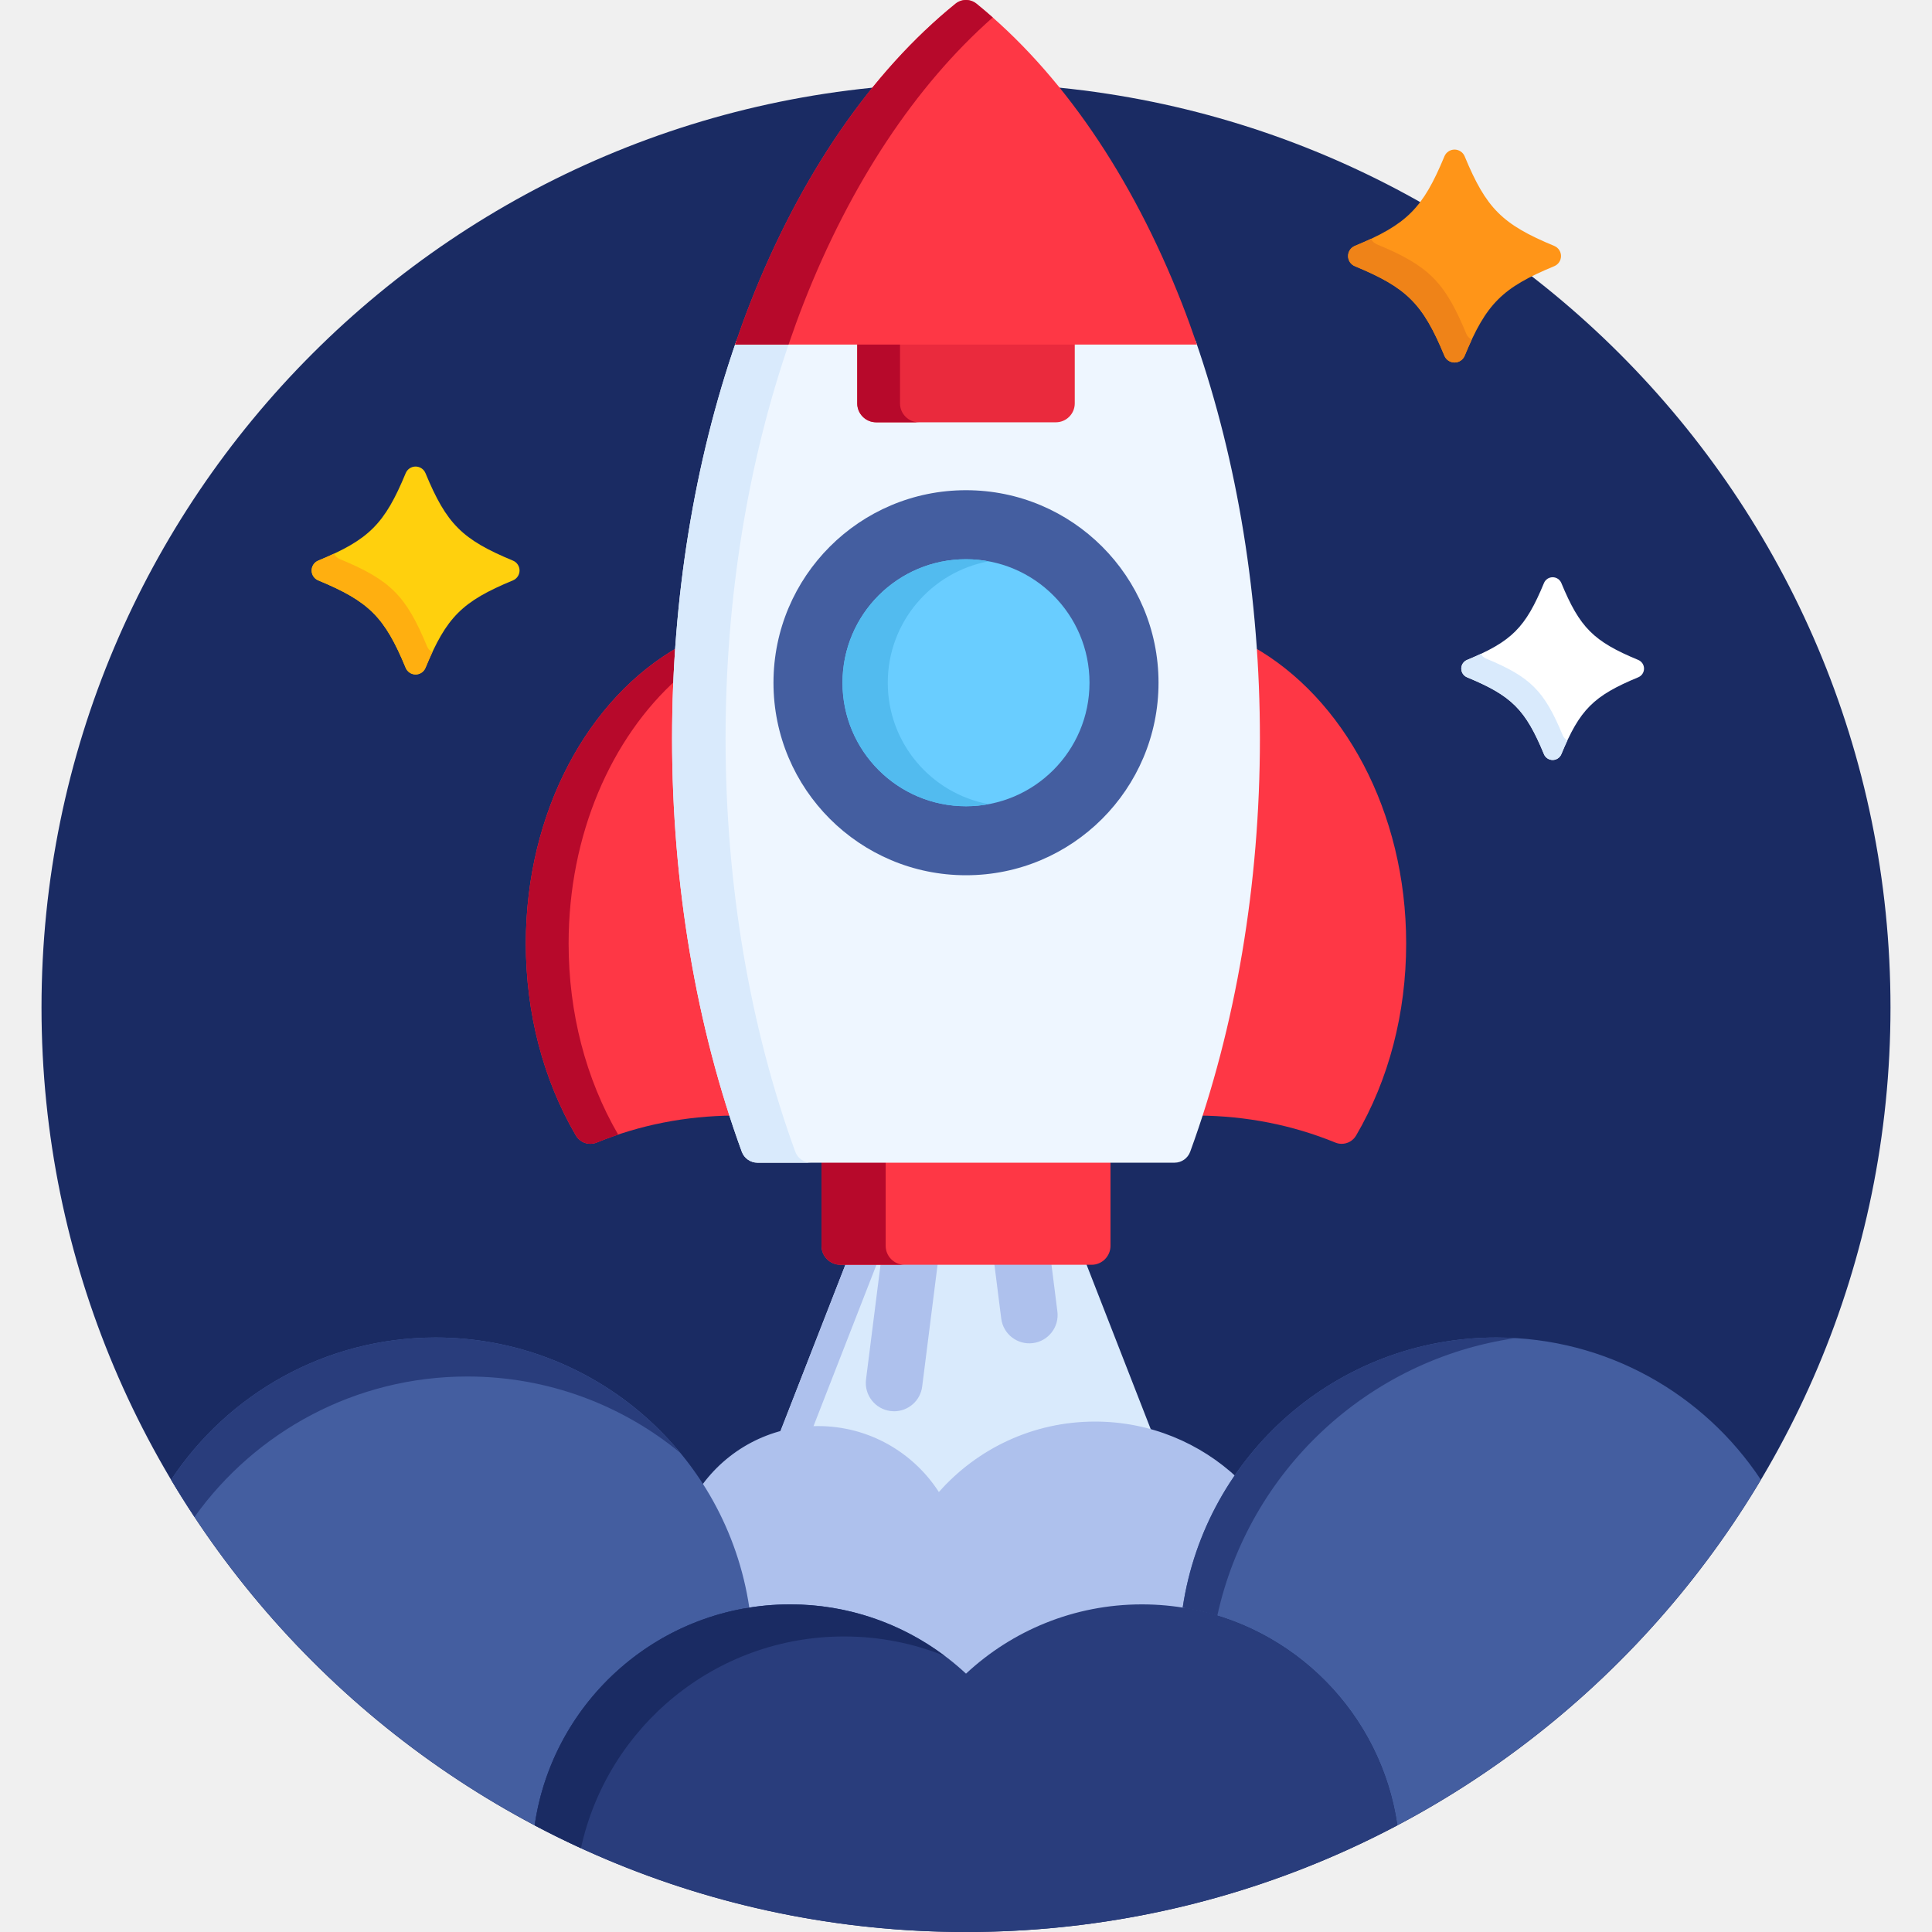
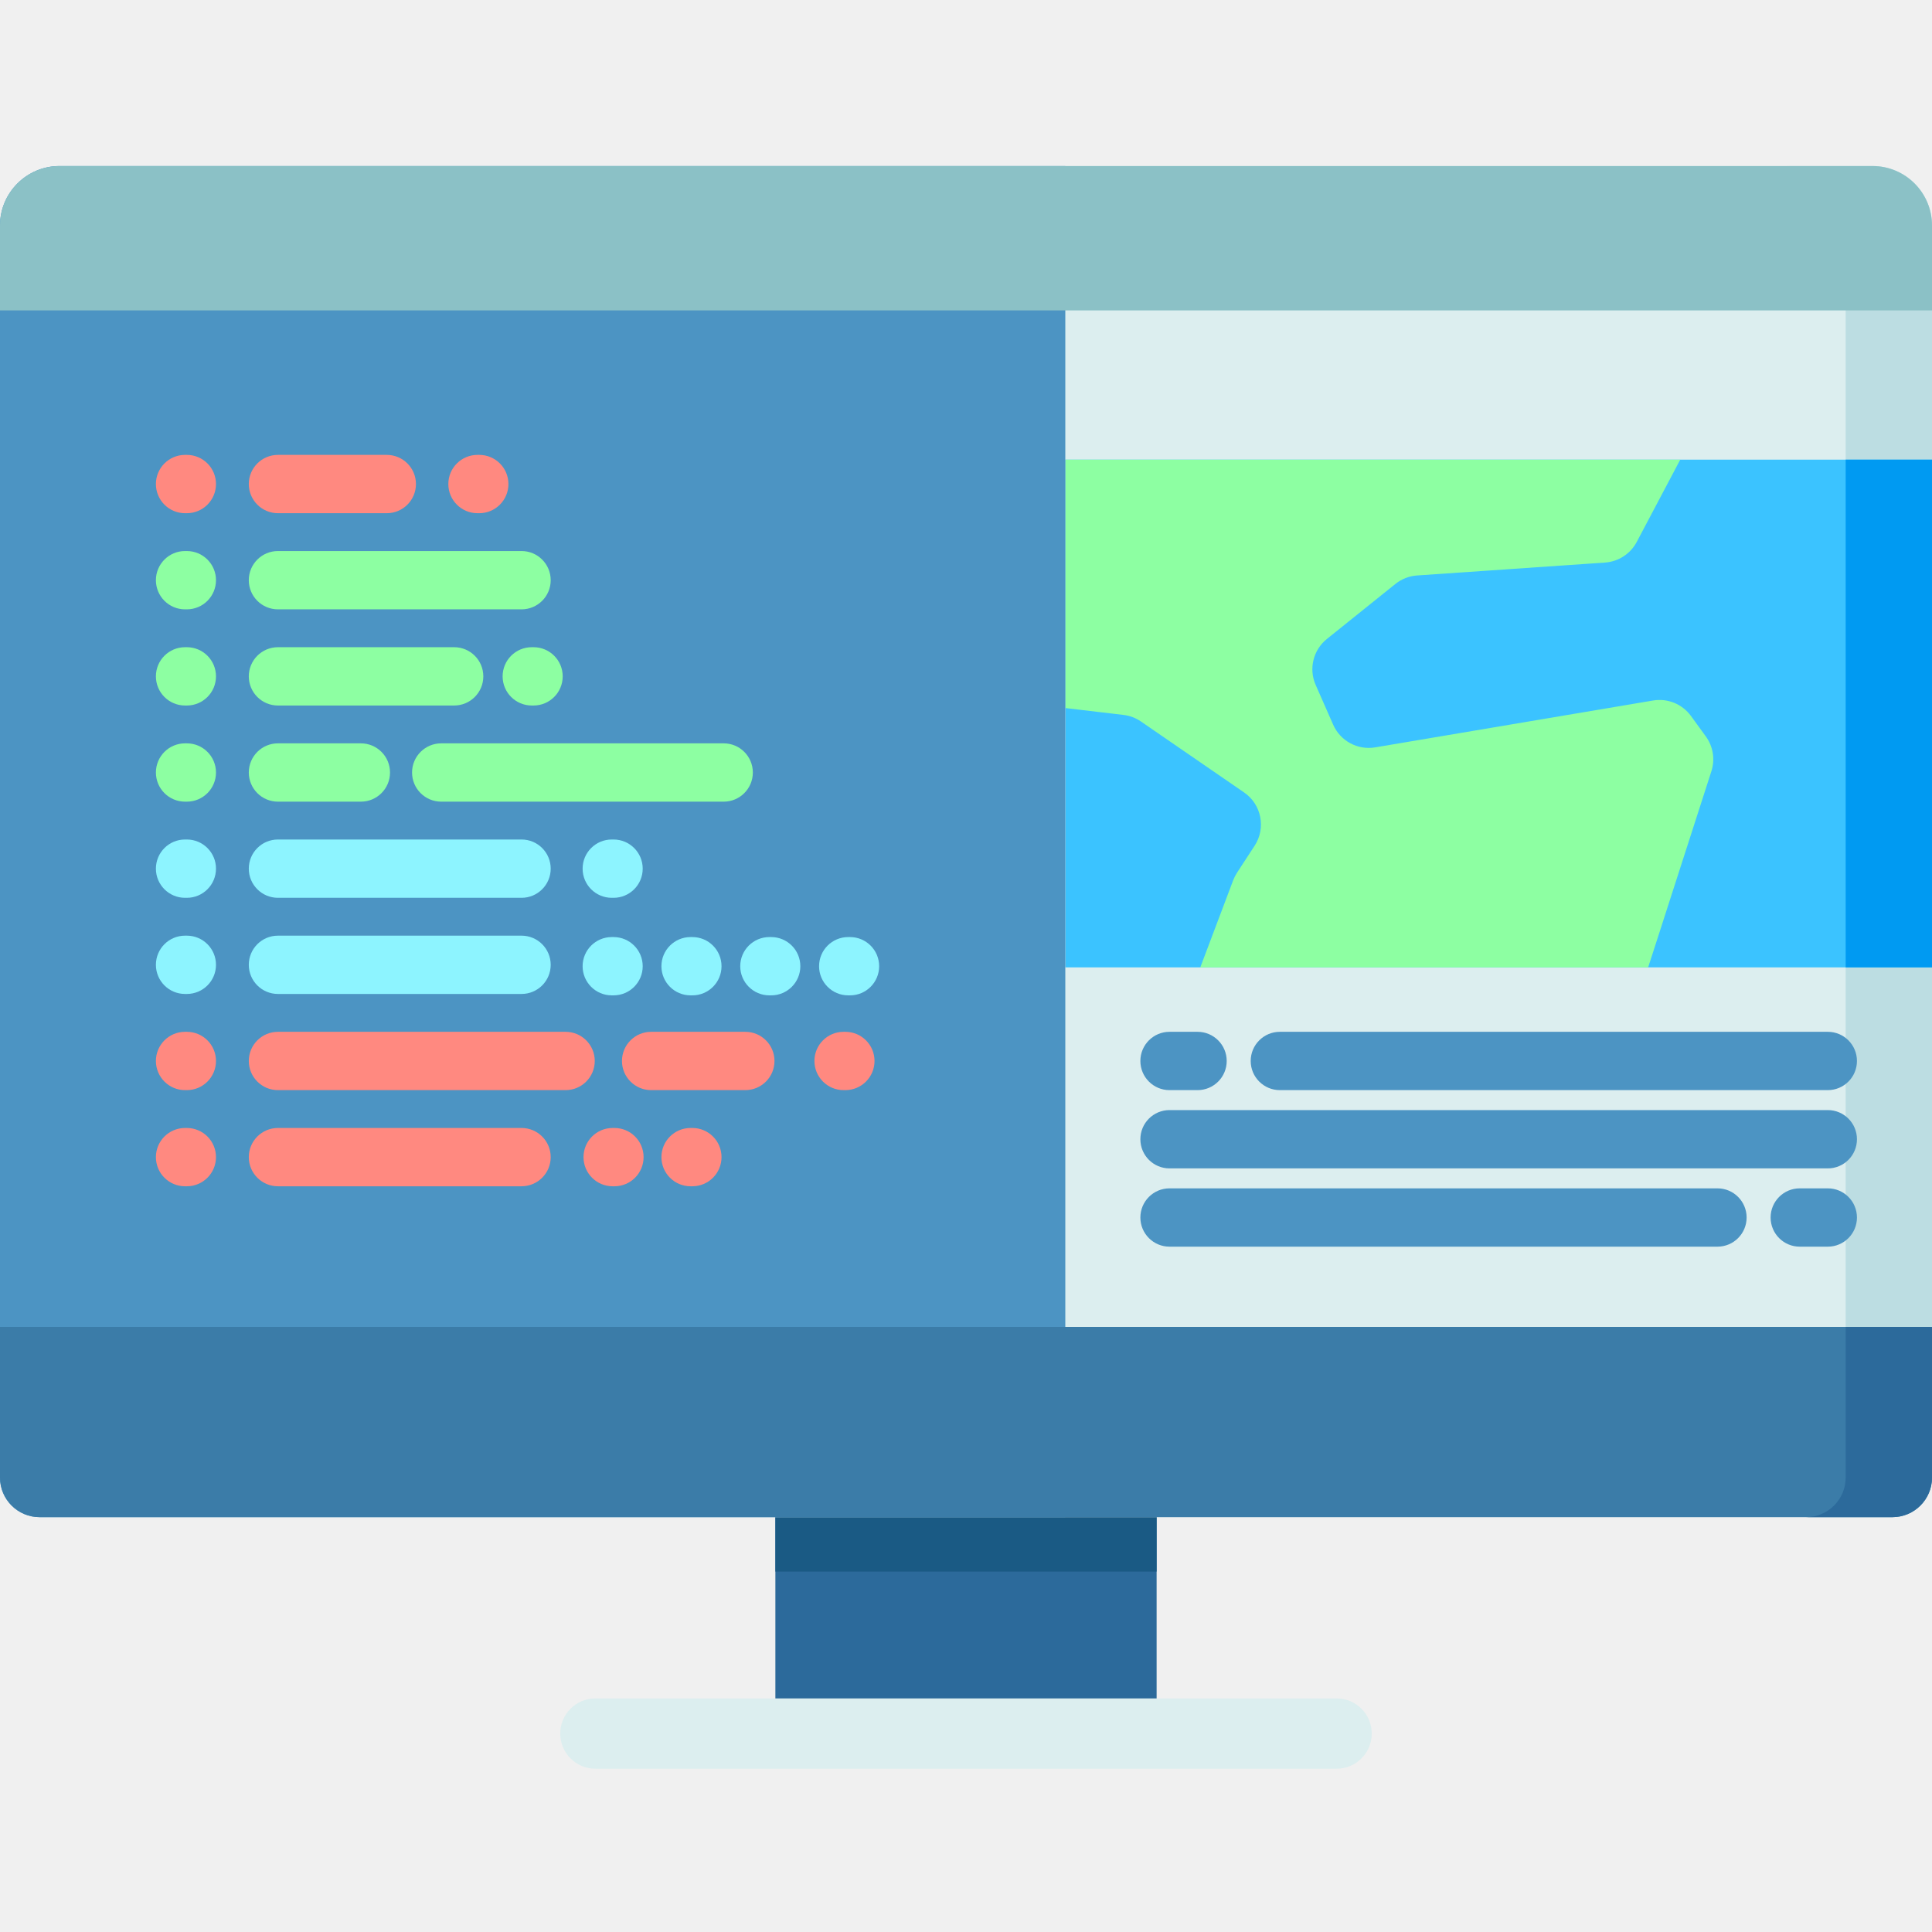
- <svg xmlns="http://www.w3.org/2000/svg" version="1.1" id="Capa_1" x="0px" y="0px" viewBox="0 0 512 512" style="enable-background:new 0 0 512 512;" xml:space="preserve">
-   <circle style="fill:#1A2B63;" cx="256" cy="267" r="245" />
-   <path style="fill:#D9EAFC;" d="M216.796,378.925c12.65,0,24.304,6.362,31.175,17.02c0.169,0.263,0.453,0.432,0.765,0.455  c0.025,0.002,0.051,0.003,0.076,0.003c0.286,0,0.559-0.122,0.749-0.338c10.3-11.651,25.108-18.333,40.627-18.333  c5.288,0,10.396,0.774,15.231,2.193l-17.846-45.745h-63.146l-18.041,46.244C209.691,379.454,213.182,378.925,216.796,378.925z" />
-   <g>
-     <path style="fill:#AEC1ED;" d="M232.659,334.179h-8.232l-18.041,46.244c2.808-0.823,5.756-1.306,8.794-1.44L232.659,334.179z" />
-     <path style="fill:#AEC1ED;" d="M197.586,426.192c0.04,0.264,0.183,0.501,0.398,0.659c0.172,0.127,0.38,0.194,0.591,0.194   c0.052,0,0.105-0.004,0.157-0.012c3.57-0.568,7.155-0.856,10.655-0.856c17.099,0,33.41,6.425,45.931,18.091   c0.192,0.179,0.437,0.268,0.682,0.268c0.245,0,0.49-0.089,0.682-0.268c12.52-11.666,28.832-18.091,45.931-18.091   c3.499,0,7.085,0.288,10.655,0.856c0.053,0.008,0.105,0.012,0.157,0.012c0.211,0,0.419-0.067,0.591-0.194   c0.215-0.158,0.358-0.395,0.398-0.659c1.848-12.438,6.529-24.218,13.552-34.499c-9.878-9.272-23.159-14.962-37.778-14.962   c-16.477,0-31.259,7.226-41.376,18.671c-6.776-10.511-18.578-17.478-32.015-17.478c-12.889,0-24.273,6.411-31.162,16.212   C191.765,403.825,195.883,414.727,197.586,426.192z" />
+ <svg xmlns="http://www.w3.org/2000/svg" height="512pt" viewBox="0 -44 512 512" width="512pt">
+   <path d="m205.484 355.094h101.031v55.863h-101.031zm0 0" fill="#2c6a9b" />
+   <path d="m205.488 355.094h101.023v17.387h-101.023zm0 0" fill="#1a5a84" />
+   <path d="m354.215 424.727h-196.43c-5.145 0-9.316-4.172-9.316-9.316 0-5.145 4.172-9.312 9.316-9.312h196.43c5.145 0 9.312 4.168 9.312 9.312 0 5.145-4.168 9.316-9.312 9.316zm0 0" fill="#dceeef" />
+   <path d="m512 15.762v331.793c0 5.809-4.707 10.508-10.52 10.508h-490.961c-5.812 0-10.52-4.699-10.52-10.508v-331.793c0-8.703 7.066-15.762 15.773-15.762h480.453c8.715 0 15.773 7.059 15.773 15.762zm0 0" fill="#dceeef" />
+   <path d="m512 15.762v331.789c0 5.816-4.707 10.512-10.512 10.512h-22.875c5.805 0 10.512-4.695 10.512-10.512v-331.789c0-8.699-7.059-15.758-15.77-15.758h22.875c8.711 0 15.77 7.059 15.77 15.758zm0 0" fill="#bcdde2" />
+   <path d="m282.32 77.812h229.68v134.551h-229.68zm0 0" fill="#3bc3ff" />
+   <path d="m489.125 77.812h22.875v134.551h-22.875zm0 0" fill="#009af2" />
+   <path d="m452.062 151.16c1.938 2.66 2.484 6.086 1.477 9.219l-14.188 44.02-2.574 7.965h-118.688l8.719-23.09c.266-.695.602-1.363 1.008-1.988l4.676-7.164c3.055-4.684 1.812-10.945-2.793-14.113l-27.336-18.805c-1.375-.945-2.965-1.543-4.625-1.742l-15.418-1.82v-65.832h162.965l-11.535 21.812c-1.668 3.148-4.844 5.215-8.402 5.461l-49.809 3.422c-2.098.145-4.102.93-5.742 2.246l-18.152 14.578c-3.637 2.918-4.859 7.914-2.98 12.184l4.641 10.539c1.898 4.316 6.492 6.793 11.141 6.008l73.633-12.418c3.852-.652 7.742.938 10.043 4.098zm0 0" fill="#8dffa2" />
+   <path d="m282.32 0v358.062h-271.801c-5.812 0-10.52-4.699-10.52-10.508v-331.793c0-8.703 7.066-15.762 15.773-15.762zm0 0" fill="#4c94c3" />
+   <path d="m512 15.762v22.5h-512v-22.5c0-8.703 7.066-15.762 15.773-15.762h480.453c8.715 0 15.773 7.059 15.773 15.762zm0 0" fill="#8bc1c6" />
+   <path d="m512 307.648v39.902c0 5.816-4.707 10.512-10.512 10.512h-490.977c-5.805 0-10.512-4.695-10.512-10.512v-39.902zm0 0" fill="#3b7ca8" />
+   <path d="m512 307.648v39.902c0 5.816-4.707 10.512-10.512 10.512h-22.875c5.805 0 10.512-4.695 10.512-10.512v-39.902zm0 0" fill="#2c6a9b" />
+   <path d="m49.512 92.004h-.473c-4.266 0-7.723-3.461-7.723-7.727s3.457-7.727 7.723-7.727h.473c4.27 0 7.727 3.461 7.727 7.727s-3.457 7.727-7.727 7.727zm0 0" fill="#ff8980" />
+   <path d="m102.504 92.004h-28.848c-4.266 0-7.723-3.461-7.723-7.727s3.457-7.727 7.723-7.727h28.848c4.266 0 7.727 3.461 7.727 7.727s-3.461 7.727-7.727 7.727zm0 0" fill="#ff8980" />
+   <g fill="#8dffa2">
+     <path d="m49.512 117.484h-.473c-4.266 0-7.723-3.457-7.723-7.727 0-4.266 3.457-7.727 7.723-7.727h.473c4.27 0 7.727 3.461 7.727 7.727 0 4.27-3.457 7.727-7.727 7.727zm0 0" />
+     <path d="m138.215 117.484h-64.559c-4.266 0-7.723-3.457-7.723-7.727 0-4.266 3.457-7.727 7.723-7.727h64.559c4.27 0 7.727 3.461 7.727 7.727 0 4.27-3.457 7.727-7.727 7.727zm0 0" />
+     <path d="m49.512 142.969h-.473c-4.266 0-7.723-3.461-7.723-7.727 0-4.27 3.457-7.727 7.723-7.727h.473c4.27 0 7.727 3.457 7.727 7.727 0 4.266-3.457 7.727-7.727 7.727zm0 0" />
+     <path d="m120.359 142.969h-46.703c-4.266 0-7.723-3.461-7.723-7.727 0-4.27 3.457-7.727 7.723-7.727h46.703c4.27 0 7.727 3.457 7.727 7.727 0 4.266-3.457 7.727-7.727 7.727zm0 0" />
+     <path d="m49.512 168.449h-.473c-4.266 0-7.723-3.461-7.723-7.727s3.457-7.727 7.723-7.727h.473c4.27 0 7.727 3.461 7.727 7.727s-3.457 7.727-7.727 7.727zm0 0" />
+     <path d="m191.785 168.449h-74.859c-4.27 0-7.727-3.461-7.727-7.727s3.461-7.727 7.727-7.727h74.859c4.27 0 7.727 3.461 7.727 7.727s-3.457 7.727-7.727 7.727zm0 0" />
+     <path d="m95.637 168.449h-21.98c-4.266 0-7.723-3.461-7.723-7.727s3.457-7.727 7.723-7.727h21.98c4.266 0 7.723 3.461 7.723 7.727s-3.457 7.727-7.723 7.727zm0 0" />
  </g>
-   <path style="fill:#445EA0;" d="M198.576,426.045c-6.018-40.51-40.935-71.591-83.119-71.591c-29.285,0-55.061,14.984-70.105,37.697  c23.034,38.687,56.425,70.475,96.344,91.571C145.965,454.156,169.144,430.721,198.576,426.045z" />
-   <path style="fill:#293D7C;" d="M123.849,364.787c21.432,0,41.078,7.602,56.425,20.237c-15.413-18.665-38.719-30.57-64.817-30.57  c-29.285,0-55.061,14.984-70.105,37.697c1.987,3.337,4.057,6.62,6.196,9.852C67.667,379.477,94.036,364.787,123.849,364.787z" />
-   <path style="fill:#445EA0;" d="M396.543,354.454c-42.184,0-77.101,31.082-83.119,71.591c29.432,4.676,52.611,28.111,56.88,57.677  c39.918-21.096,73.31-52.885,96.344-91.571C451.604,369.438,425.828,354.454,396.543,354.454z" />
-   <g>
-     <path style="fill:#293D7C;" d="M401.627,354.61c-1.682-0.1-3.376-0.156-5.084-0.156c-42.184,0-77.101,31.082-83.119,71.591   c3.136,0.498,6.196,1.222,9.174,2.131C330.96,389.897,362.404,360.256,401.627,354.61z" />
-     <path style="fill:#293D7C;" d="M302.612,425.177c-18.016,0-34.395,6.976-46.612,18.359c-12.217-11.384-28.596-18.359-46.612-18.359   c-34.435,0-62.92,25.446-67.695,58.558C175.821,501.772,214.713,512,256,512s80.179-10.228,114.307-28.265   C365.532,450.623,337.047,425.177,302.612,425.177z" />
-   </g>
-   <path style="fill:#1A2B63;" d="M223.686,433.681c9.435,0,18.439,1.835,26.68,5.162c-11.423-8.569-25.6-13.666-40.979-13.666  c-34.435,0-62.92,25.446-67.695,58.558c4.023,2.126,8.114,4.14,12.265,6.044C160.964,457.704,189.508,433.681,223.686,433.681z" />
-   <g>
-     <path style="fill:#AEC1ED;" d="M278.528,334.179h-15.119l1.929,15.261c0.519,4.11,4.277,7.017,8.381,6.5   c4.109-0.52,7.02-4.272,6.5-8.381L278.528,334.179z" />
-     <path style="fill:#AEC1ED;" d="M233.472,334.179l-3.966,31.38c-0.519,4.109,2.391,7.862,6.501,8.381   c0.319,0.04,0.636,0.06,0.95,0.06c3.723-0.001,6.953-2.771,7.432-6.561l4.204-33.261h-15.121V334.179z" />
-   </g>
-   <path style="fill:#FE3745;" d="M179.108,195.717c0-8.155,0.306-16.288,0.878-24.362c-24.06,13.549-40.636,43.733-40.636,78.678  c0,18.456,4.589,36.057,13.27,50.9c0.815,1.394,2.29,2.191,3.822,2.191c0.56,0,1.127-0.106,1.672-0.329  c11.409-4.664,23.601-7.06,36.244-7.16C184.375,264.907,179.108,230.591,179.108,195.717z" />
-   <path style="fill:#B7092B;" d="M150.689,250.033c0-28.863,11.315-54.467,28.808-70.143c0.134-2.851,0.289-5.697,0.49-8.535  c-24.06,13.549-40.636,43.733-40.636,78.678c0,18.456,4.589,36.057,13.27,50.9c0.815,1.394,2.29,2.191,3.822,2.191  c0.56,0,1.127-0.106,1.672-0.329c1.88-0.769,3.79-1.453,5.711-2.098C155.233,285.903,150.689,268.392,150.689,250.033z" />
-   <g>
-     <path style="fill:#FE3745;" d="M332.013,171.355c0.572,8.075,0.878,16.208,0.878,24.362c0,34.873-5.267,69.189-15.251,99.918   c12.644,0.1,24.835,2.496,36.244,7.16c0.545,0.223,1.113,0.329,1.672,0.329c1.533,0,3.007-0.798,3.822-2.191   c8.682-14.843,13.27-32.444,13.27-50.9C372.649,215.088,356.073,184.904,332.013,171.355z" />
-     <path style="fill:#FE3745;" d="M217.708,307.125v23.054c0,2.75,2.25,5,5,5h66.583c2.75,0,5-2.25,5-5v-23.054H217.708z" />
-   </g>
-   <path style="fill:#B7092B;" d="M234.715,330.179v-23.054h-17.007v23.054c0,2.75,2.25,5,5,5h17.007  C236.965,335.179,234.715,332.929,234.715,330.179z" />
-   <path style="fill:#EEF6FF;" d="M316.854,90.318H195.145c-11.154,32.153-17.037,68.343-17.037,105.399  c0,38.522,6.389,76.387,18.475,109.5c0.638,1.746,2.298,2.908,4.157,2.908h110.519c1.859,0,3.52-1.162,4.157-2.908  c12.086-33.113,18.475-70.978,18.475-109.5C333.892,158.661,328.009,122.472,316.854,90.318z" />
-   <path style="fill:#D9EAFC;" d="M210.756,305.217c-12.087-33.113-18.475-70.978-18.475-109.5c0-37.056,5.883-73.246,17.037-105.399  h-14.172c-11.154,32.153-17.037,68.343-17.037,105.399c0,38.522,6.389,76.387,18.475,109.5c0.638,1.746,2.298,2.908,4.157,2.908  h14.172C213.054,308.125,211.394,306.963,210.756,305.217z" />
-   <path style="fill:#EA2A3D;" d="M227.179,90.318v16.594c0,2.75,2.25,5,5,5h47.642c2.75,0,5-2.25,5-5V90.318H227.179z" />
-   <path style="fill:#B7092B;" d="M238.517,106.912V90.318h-11.338v16.594c0,2.75,2.25,5,5,5h11.338  C240.767,111.912,238.517,109.662,238.517,106.912z" />
-   <path style="fill:#FE3745;" d="M256,0c-0.987,0-1.973,0.329-2.785,0.986c-22.338,18.089-41.154,45.529-54.411,79.354  c-1.41,3.599-2.735,7.269-4.006,10.978h122.403c-1.271-3.709-2.596-7.379-4.006-10.978c-13.257-33.825-32.072-61.265-54.411-79.354  C257.973,0.329,256.987,0,256,0z" />
-   <path style="fill:#B7092B;" d="M263.086,4.628c-1.419-1.251-2.852-2.468-4.301-3.642C257.973,0.329,256.987,0,256,0  s-1.973,0.329-2.785,0.986c-22.338,18.089-41.154,45.529-54.411,79.354c-1.41,3.599-2.735,7.269-4.006,10.978h14.172  c1.271-3.709,2.596-7.379,4.006-10.978C225.374,48.709,242.632,22.667,263.086,4.628z" />
-   <circle style="fill:#445EA0;" cx="256" cy="180.93" r="51.02" />
-   <circle style="fill:#69CDFF;" cx="256" cy="180.93" r="32.731" />
-   <path style="fill:#52BBEF;" d="M235.268,180.932c0,16.027,11.521,29.355,26.732,32.174c-1.946,0.36-3.949,0.558-6,0.558  c-18.078,0-32.731-14.655-32.731-32.732s14.654-32.731,32.731-32.731c2.05,0,4.054,0.198,6,0.558  C246.789,151.578,235.268,164.905,235.268,180.932z" />
-   <path style="fill:#FFD00D;" d="M110.136,178.737c-1.147,0-2.181-0.691-2.62-1.751c-5.583-13.479-9.699-17.594-23.178-23.177  c-1.06-0.439-1.75-1.473-1.75-2.62c0-1.147,0.691-2.181,1.75-2.62c13.48-5.585,17.595-9.701,23.178-23.179  c0.439-1.06,1.473-1.751,2.62-1.751s2.181,0.691,2.62,1.751c5.584,13.478,9.7,17.594,23.179,23.179  c1.06,0.439,1.751,1.473,1.751,2.62c0,1.147-0.691,2.182-1.751,2.62c-13.479,5.582-17.595,9.698-23.179,23.177  C112.317,178.046,111.283,178.737,110.136,178.737L110.136,178.737z" />
-   <path style="fill:#FFAF10;" d="M113.185,171.317c-5.583-13.479-9.699-17.594-23.178-23.177c-0.666-0.275-1.185-0.787-1.48-1.413  c-1.294,0.606-2.674,1.214-4.189,1.842c-1.06,0.439-1.75,1.473-1.75,2.62c0,1.147,0.691,2.182,1.75,2.62  c13.479,5.583,17.595,9.698,23.178,23.177c0.439,1.06,1.473,1.751,2.62,1.751s2.181-0.691,2.62-1.751  c0.627-1.515,1.236-2.895,1.841-4.188C113.972,172.503,113.461,171.983,113.185,171.317z" />
-   <path style="fill:#FFFFFF;" d="M411.469,201.404c-1.008,0-1.917-0.607-2.303-1.539c-4.907-11.848-8.525-15.465-20.373-20.372  c-0.931-0.385-1.539-1.295-1.539-2.303c0-1.009,0.607-1.917,1.539-2.303c11.849-4.909,15.466-8.527,20.373-20.374  c0.386-0.932,1.295-1.539,2.303-1.539s1.917,0.607,2.303,1.539c4.908,11.848,8.526,15.465,20.375,20.374  c0.931,0.386,1.538,1.294,1.538,2.303c0,1.008-0.607,1.917-1.539,2.303c-11.848,4.907-15.466,8.524-20.374,20.372  C413.387,200.796,412.478,201.404,411.469,201.404L411.469,201.404z" />
-   <path style="fill:#D9EAFC;" d="M414.149,194.882c-4.908-11.848-8.525-15.465-20.374-20.373c-0.585-0.242-1.042-0.691-1.301-1.242  c-1.137,0.532-2.351,1.067-3.682,1.619c-0.931,0.386-1.539,1.294-1.539,2.303c0,1.008,0.607,1.917,1.539,2.303  c11.849,4.907,15.466,8.524,20.373,20.372c0.386,0.932,1.295,1.539,2.303,1.539s1.917-0.607,2.303-1.539  c0.551-1.331,1.086-2.545,1.619-3.682C414.841,195.924,414.392,195.467,414.149,194.882z" />
-   <path style="fill:#FF9518;" d="M385.469,96.071c-1.175,0-2.234-0.708-2.684-1.793c-5.718-13.806-9.933-18.021-23.739-23.738  c-1.085-0.449-1.792-1.509-1.792-2.683c0-1.176,0.708-2.234,1.792-2.684c13.807-5.72,18.022-9.935,23.739-23.739  c0.45-1.086,1.509-1.794,2.684-1.794s2.234,0.708,2.684,1.794c5.719,13.805,9.934,18.02,23.74,23.739  c1.085,0.45,1.792,1.508,1.792,2.684c0,1.174-0.708,2.234-1.793,2.683c-13.806,5.717-18.02,9.933-23.74,23.738  C387.703,95.363,386.644,96.071,385.469,96.071L385.469,96.071z" />
-   <path style="fill:#EF8318;" d="M388.592,88.472c-5.719-13.805-9.934-18.02-23.74-23.738c-0.682-0.282-1.213-0.806-1.516-1.447  c-1.324,0.621-2.739,1.244-4.291,1.886c-1.085,0.45-1.792,1.508-1.792,2.684c0,1.174,0.708,2.234,1.792,2.683  c13.806,5.718,18.022,9.933,23.739,23.738c0.45,1.085,1.509,1.793,2.684,1.793s2.234-0.708,2.684-1.793  c0.643-1.552,1.266-2.966,1.886-4.29C389.397,89.686,388.874,89.154,388.592,88.472z" />
-   <g>
- </g>
-   <g>
- </g>
-   <g>
- </g>
-   <g>
- </g>
-   <g>
- </g>
-   <g>
- </g>
-   <g>
- </g>
-   <g>
- </g>
-   <g>
- </g>
-   <g>
- </g>
-   <g>
- </g>
-   <g>
- </g>
-   <g>
- </g>
-   <g>
- </g>
-   <g>
- </g>
+   <path d="m49.512 193.93h-.473c-4.266 0-7.723-3.457-7.723-7.727 0-4.266 3.457-7.727 7.723-7.727h.473c4.27 0 7.727 3.461 7.727 7.727 0 4.27-3.457 7.727-7.727 7.727zm0 0" fill="#8df4ff" />
+   <path d="m138.215 193.93h-64.559c-4.266 0-7.723-3.457-7.723-7.727 0-4.266 3.457-7.727 7.723-7.727h64.559c4.27 0 7.727 3.461 7.727 7.727 0 4.27-3.457 7.727-7.727 7.727zm0 0" fill="#8df4ff" />
+   <path d="m49.512 219.41h-.473c-4.266 0-7.723-3.457-7.723-7.723 0-4.27 3.457-7.727 7.723-7.727h.473c4.27 0 7.727 3.457 7.727 7.727 0 4.266-3.457 7.723-7.727 7.723zm0 0" fill="#8df4ff" />
+   <path d="m138.215 219.41h-64.559c-4.266 0-7.723-3.457-7.723-7.723 0-4.27 3.457-7.727 7.723-7.727h64.559c4.27 0 7.727 3.457 7.727 7.727 0 4.266-3.457 7.723-7.727 7.723zm0 0" fill="#8df4ff" />
+   <path d="m49.512 244.895h-.473c-4.266 0-7.723-3.461-7.723-7.727s3.457-7.727 7.723-7.727h.473c4.27 0 7.727 3.461 7.727 7.727s-3.457 7.727-7.727 7.727zm0 0" fill="#ff8980" />
+   <path d="m197.52 244.895h-24.965c-4.27 0-7.727-3.461-7.727-7.727s3.461-7.727 7.727-7.727h24.965c4.27 0 7.727 3.461 7.727 7.727s-3.457 7.727-7.727 7.727zm0 0" fill="#ff8980" />
+   <path d="m149.891 244.895h-76.234c-4.266 0-7.723-3.461-7.723-7.727s3.457-7.727 7.723-7.727h76.234c4.27 0 7.727 3.461 7.727 7.727s-3.457 7.727-7.727 7.727zm0 0" fill="#ff8980" />
+   <path d="m49.512 270.375h-.473c-4.266 0-7.723-3.457-7.723-7.727 0-4.266 3.457-7.723 7.723-7.723h.473c4.27 0 7.727 3.457 7.727 7.723 0 4.27-3.457 7.727-7.727 7.727zm0 0" fill="#ff8980" />
+   <path d="m138.215 270.375h-64.559c-4.266 0-7.723-3.457-7.723-7.727 0-4.266 3.457-7.723 7.723-7.723h64.559c4.27 0 7.727 3.457 7.727 7.723 0 4.27-3.457 7.727-7.727 7.727zm0 0" fill="#ff8980" />
+   <path d="m162.832 270.375h-.473c-4.266 0-7.723-3.457-7.723-7.727 0-4.266 3.457-7.723 7.723-7.723h.473c4.27 0 7.727 3.457 7.727 7.723 0 4.27-3.457 7.727-7.727 7.727zm0 0" fill="#ff8980" />
+   <path d="m127.012 92.004h-.473c-4.266 0-7.727-3.461-7.727-7.727s3.461-7.727 7.727-7.727h.473c4.27 0 7.727 3.461 7.727 7.727s-3.457 7.727-7.727 7.727zm0 0" fill="#ff8980" />
+   <path d="m141.395 142.969h-.469c-4.27 0-7.727-3.461-7.727-7.727 0-4.27 3.457-7.727 7.727-7.727h.469c4.27 0 7.727 3.457 7.727 7.727 0 4.266-3.457 7.727-7.727 7.727zm0 0" fill="#8dffa2" />
+   <path d="m183.484 270.375h-.473c-4.27 0-7.727-3.457-7.727-7.727 0-4.266 3.461-7.723 7.727-7.723h.473c4.27 0 7.727 3.457 7.727 7.723 0 4.27-3.457 7.727-7.727 7.727zm0 0" fill="#ff8980" />
+   <path d="m224.031 244.895h-.473c-4.27 0-7.727-3.461-7.727-7.727s3.461-7.727 7.727-7.727h.473c4.27 0 7.727 3.461 7.727 7.727s-3.457 7.727-7.727 7.727zm0 0" fill="#ff8980" />
+   <path d="m162.598 219.781h-.473c-4.27 0-7.727-3.457-7.727-7.723 0-4.27 3.461-7.727 7.727-7.727h.473c4.266 0 7.727 3.457 7.727 7.727 0 4.266-3.461 7.723-7.727 7.723zm0 0" fill="#8df4ff" />
+   <path d="m162.598 193.93h-.473c-4.27 0-7.727-3.457-7.727-7.727 0-4.266 3.461-7.727 7.727-7.727h.473c4.266 0 7.727 3.461 7.727 7.727 0 4.27-3.461 7.727-7.727 7.727zm0 0" fill="#8df4ff" />
+   <path d="m183.484 219.781h-.473c-4.27 0-7.727-3.457-7.727-7.723 0-4.27 3.461-7.727 7.727-7.727h.473c4.27 0 7.727 3.457 7.727 7.727 0 4.266-3.457 7.723-7.727 7.723zm0 0" fill="#8df4ff" />
+   <path d="m204.371 219.781h-.473c-4.266 0-7.727-3.457-7.727-7.723 0-4.27 3.461-7.727 7.727-7.727h.473c4.27 0 7.727 3.457 7.727 7.727 0 4.266-3.457 7.723-7.727 7.723zm0 0" fill="#8df4ff" />
+   <path d="m225.262 219.781h-.473c-4.27 0-7.727-3.457-7.727-7.723 0-4.27 3.457-7.727 7.727-7.727h.473c4.266 0 7.723 3.457 7.723 7.727 0 4.266-3.457 7.723-7.723 7.723zm0 0" fill="#8df4ff" />
+   <path d="m484.387 244.895h-145.211c-4.27 0-7.727-3.461-7.727-7.727s3.461-7.727 7.727-7.727h145.211c4.266 0 7.723 3.461 7.723 7.727.004 4.266-3.457 7.727-7.723 7.727zm0 0" fill="#4c94c3" />
+   <path d="m317.363 244.895h-7.43c-4.266 0-7.723-3.461-7.723-7.727s3.457-7.727 7.723-7.727h7.43c4.27 0 7.727 3.461 7.727 7.727.004 4.266-3.457 7.727-7.727 7.727zm0 0" fill="#4c94c3" />
+   <path d="m455.145 286.379h-145.207c-4.27 0-7.727-3.457-7.727-7.727 0-4.266 3.457-7.727 7.727-7.727h145.207c4.27 0 7.727 3.461 7.727 7.727s-3.461 7.727-7.727 7.727zm0 0" fill="#4c94c3" />
+   <path d="m484.387 286.379h-7.434c-4.266 0-7.723-3.457-7.723-7.727 0-4.266 3.457-7.727 7.723-7.727h7.434c4.266 0 7.723 3.461 7.723 7.727.004 4.266-3.457 7.727-7.723 7.727zm0 0" fill="#4c94c3" />
+   <path d="m484.387 265.637h-174.453c-4.266 0-7.723-3.461-7.723-7.727s3.457-7.727 7.723-7.727h174.453c4.266 0 7.723 3.461 7.723 7.727.004 4.266-3.457 7.727-7.723 7.727zm0 0" fill="#4c94c3" />
</svg>
